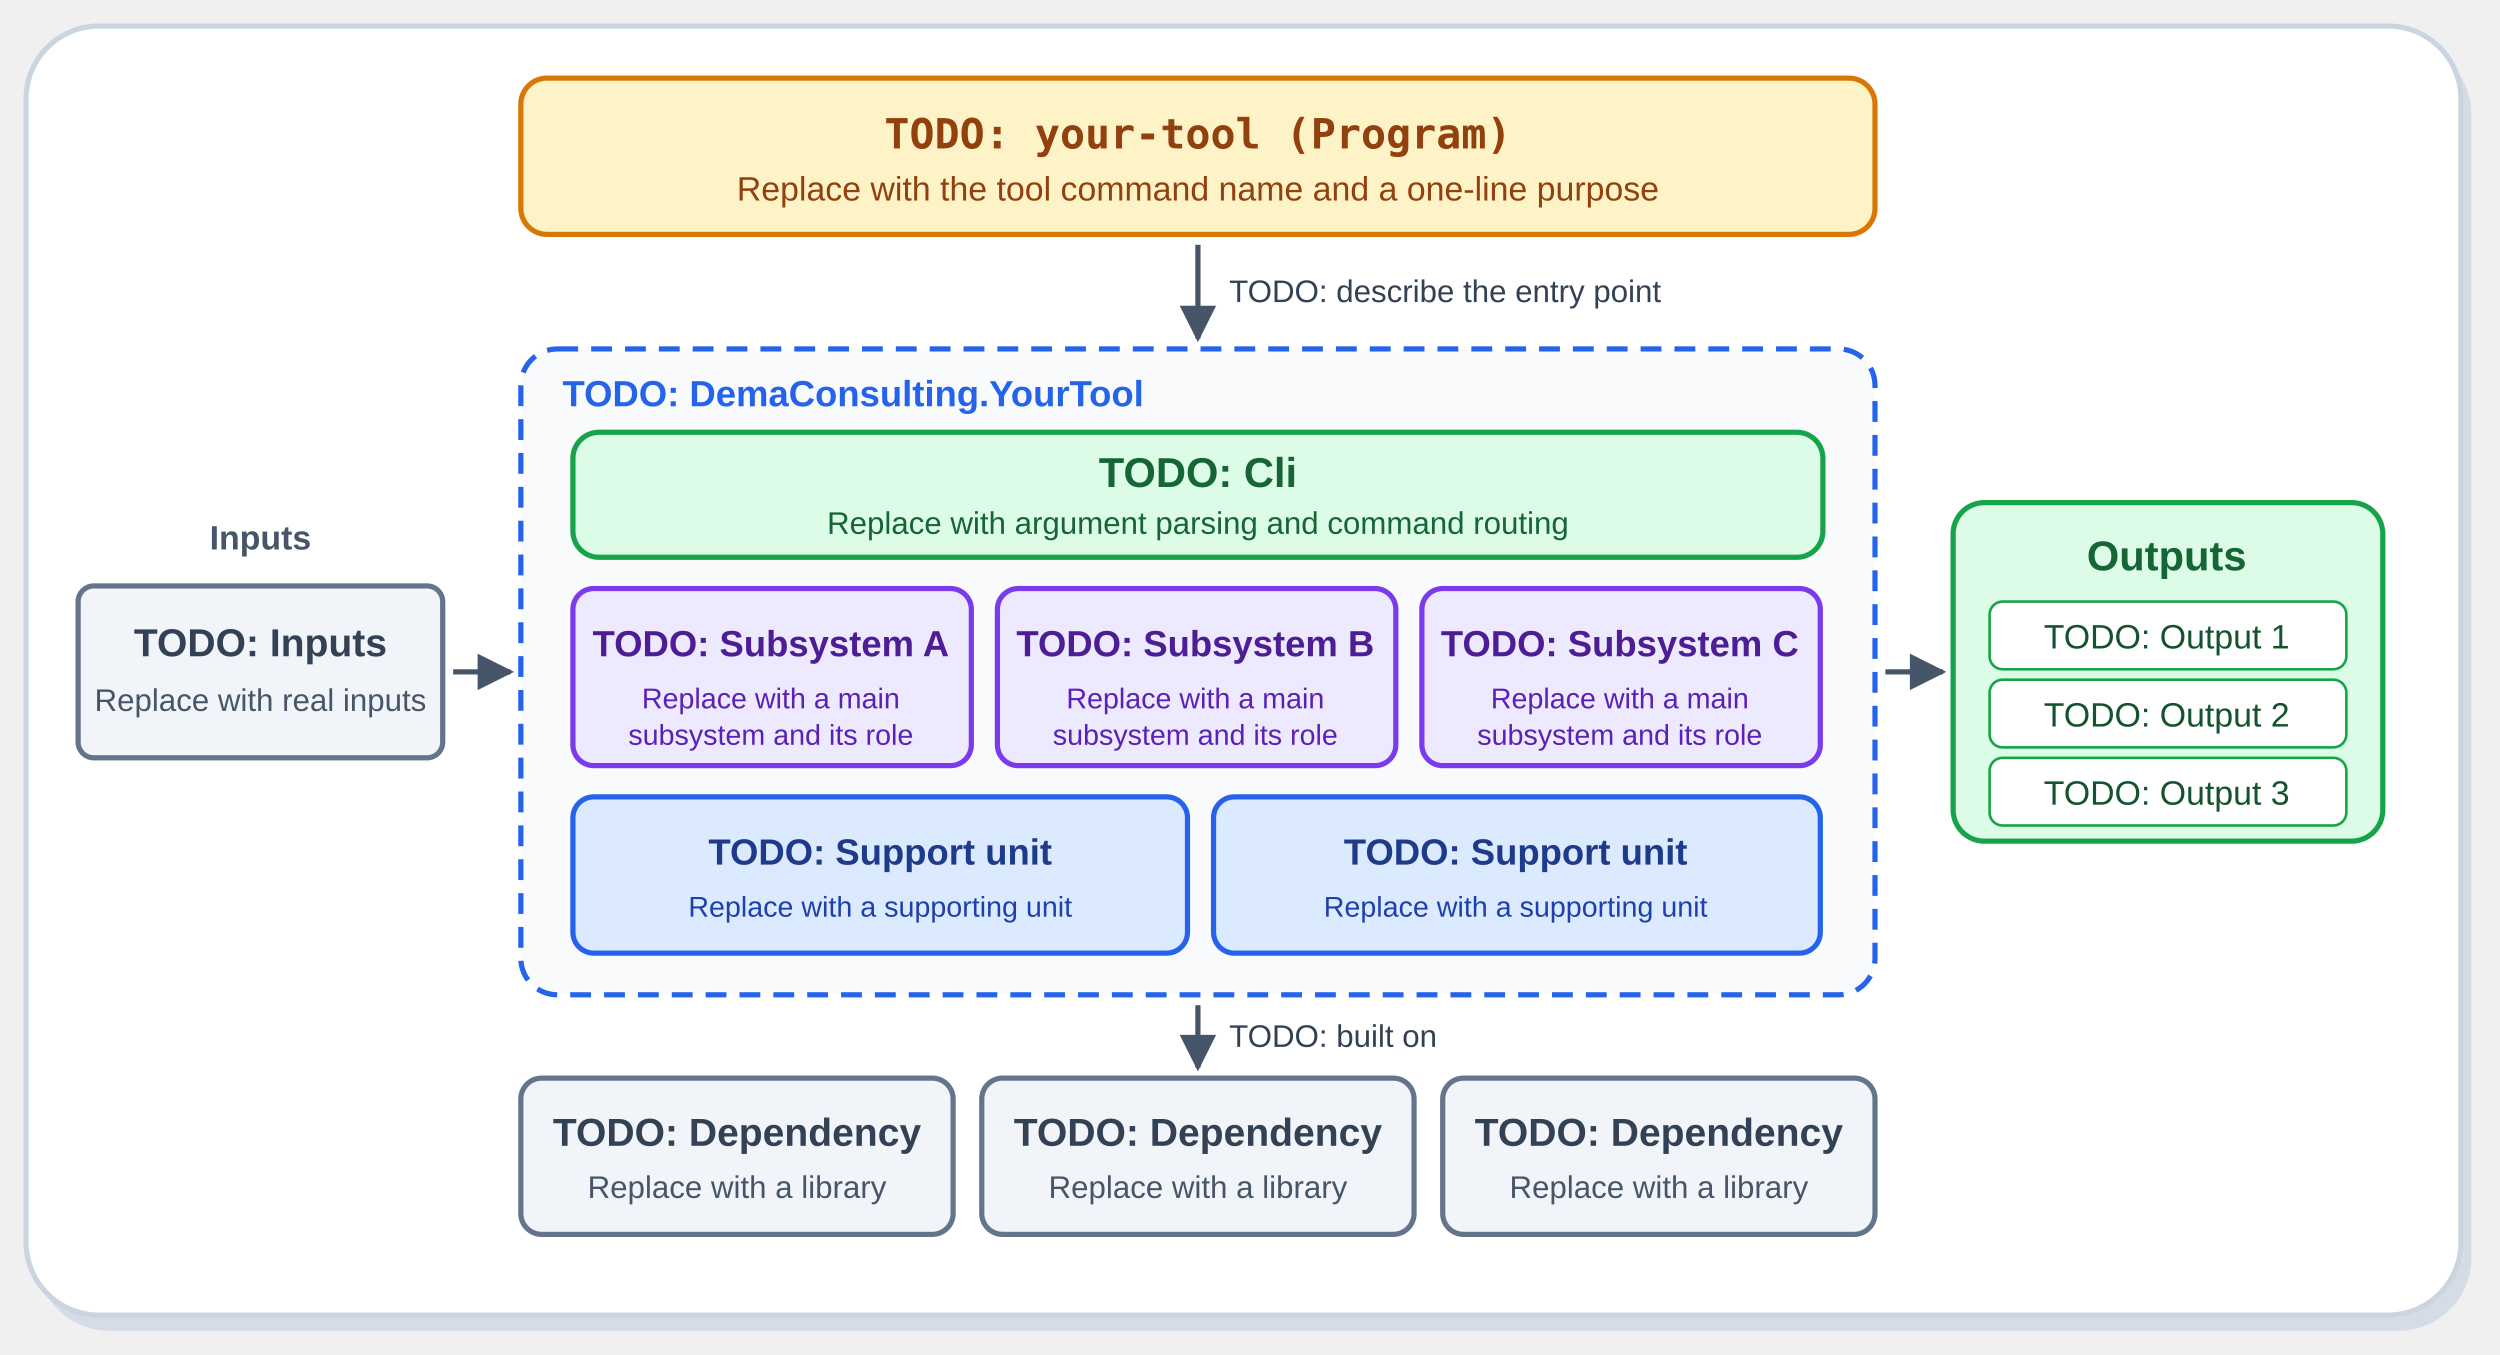
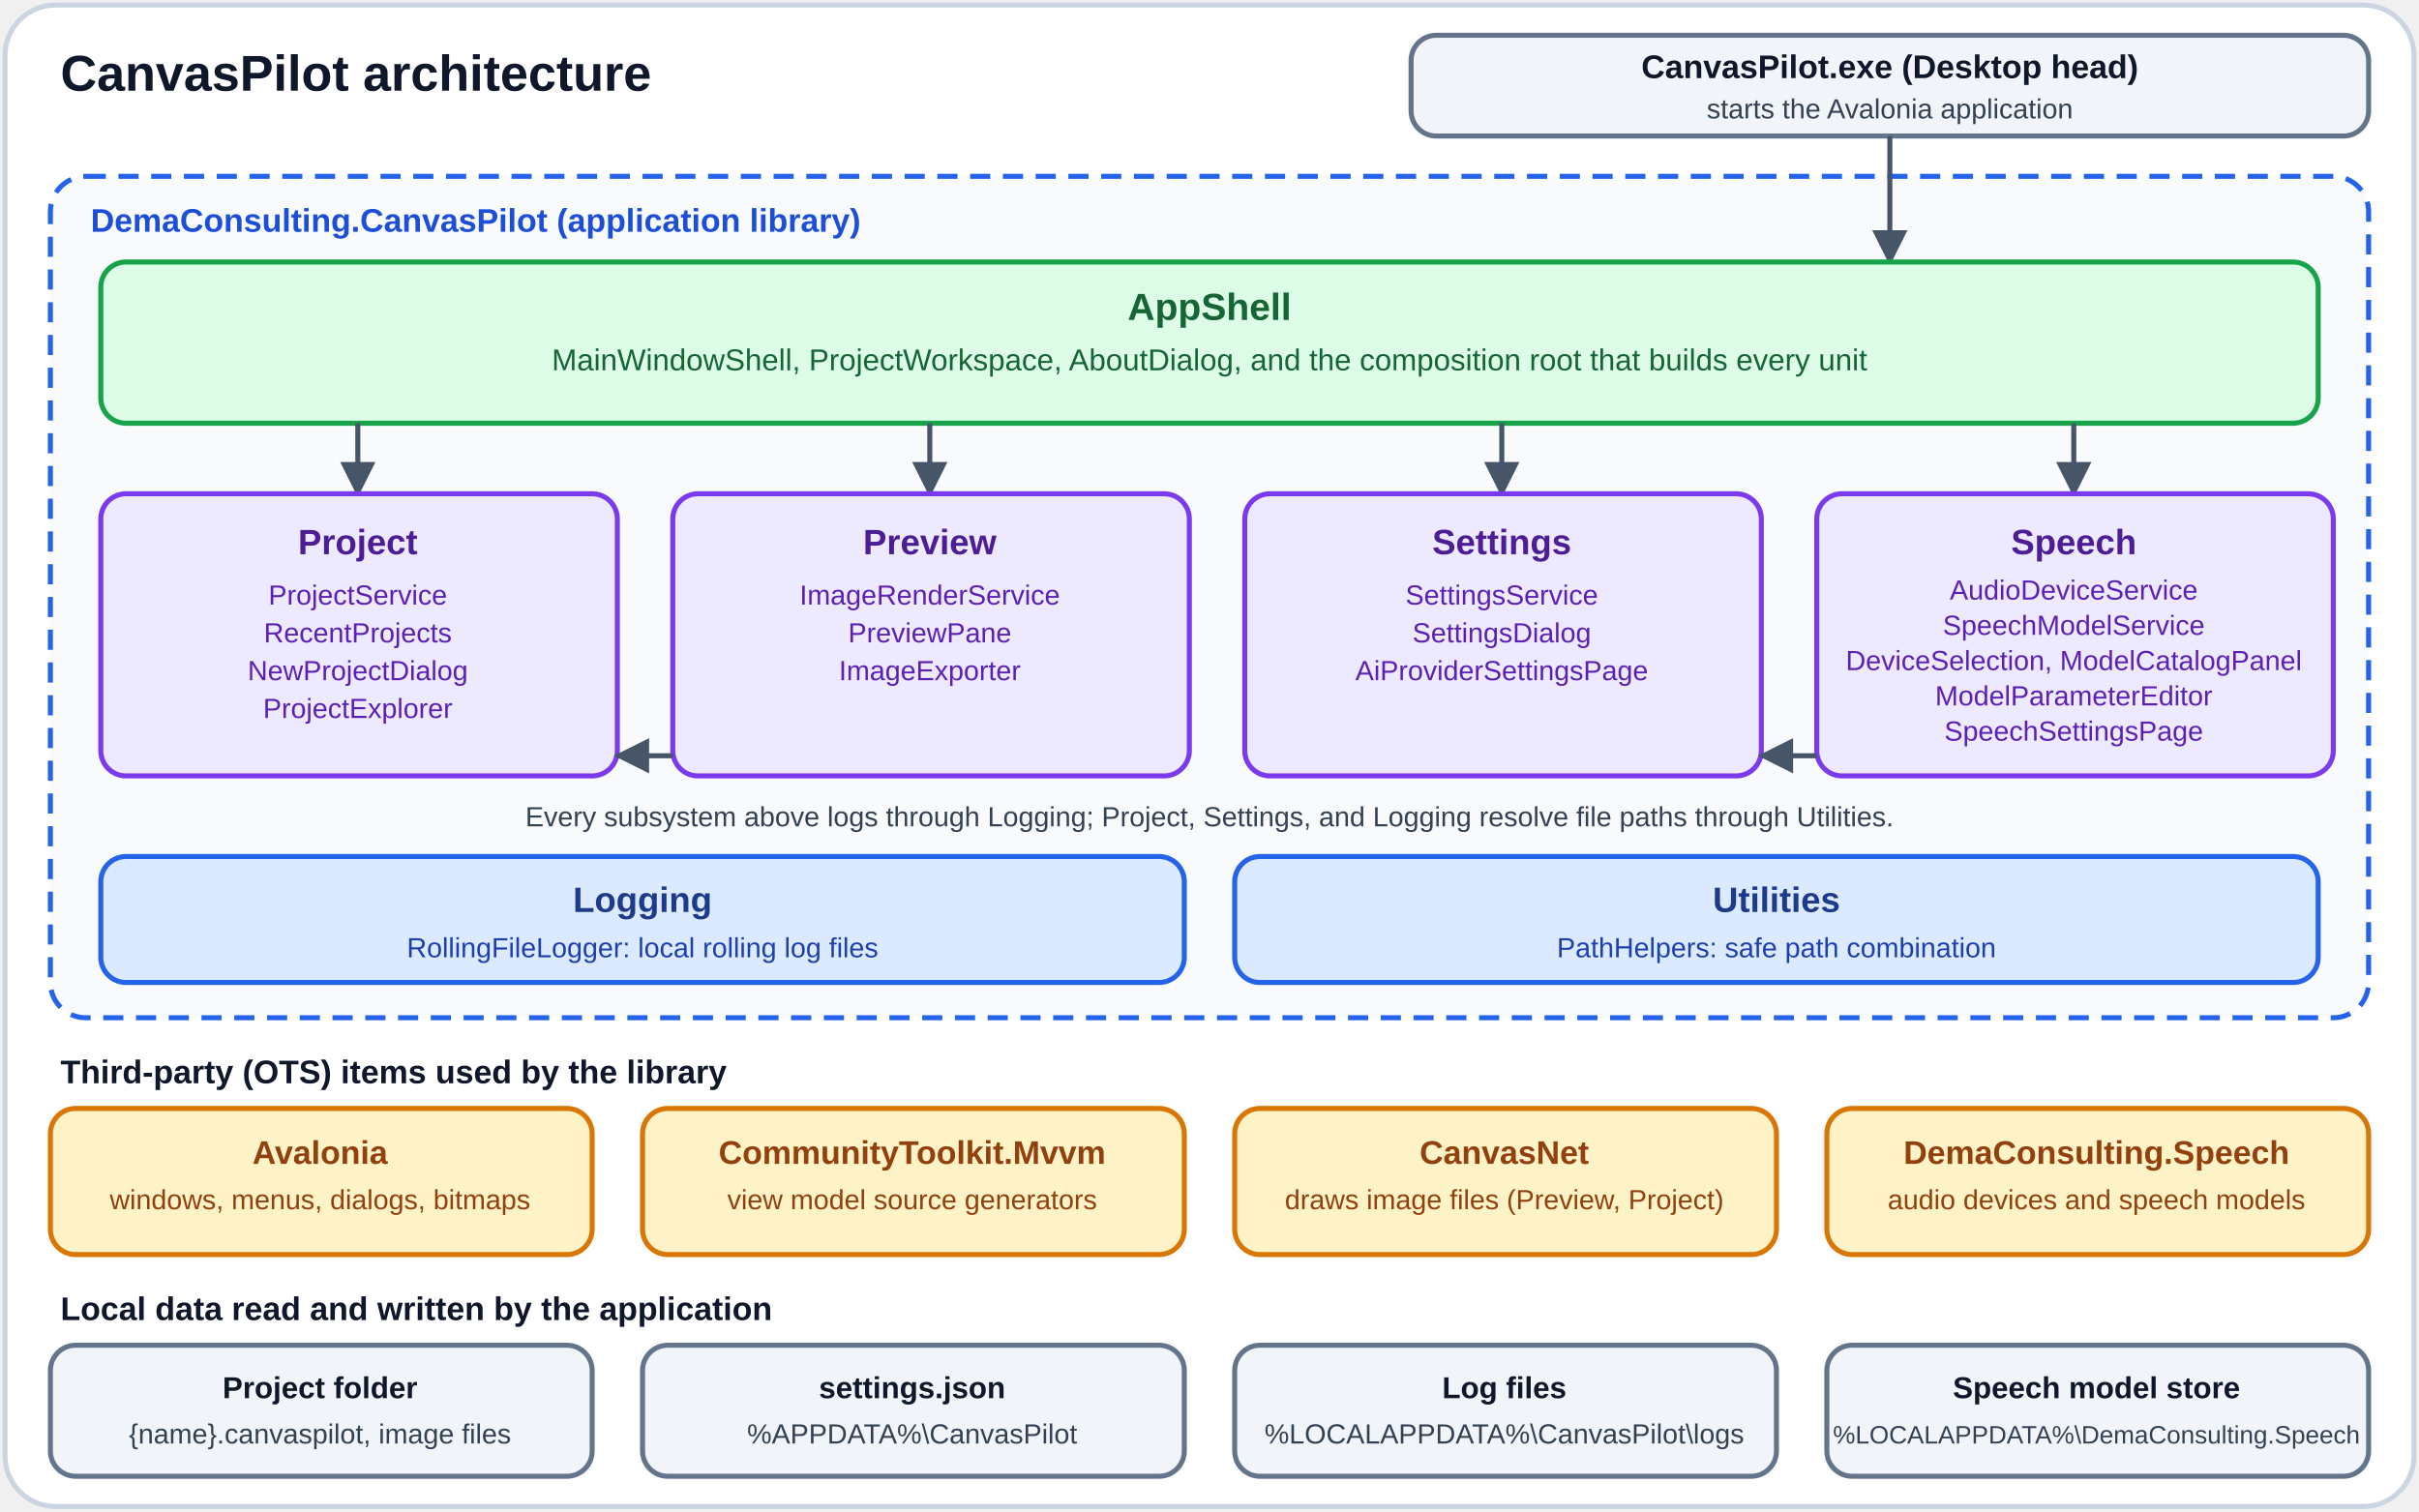
- <svg xmlns="http://www.w3.org/2000/svg" width="960" height="520" viewBox="0 0 960 520" font-family="Segoe UI, Arial, sans-serif">
+ <svg xmlns="http://www.w3.org/2000/svg" width="960" height="600" viewBox="0 0 960 600" font-family="Segoe UI, Arial, sans-serif">
  <defs>
    <marker id="a" viewBox="0 0 10 10" refX="9" refY="5" markerWidth="7" markerHeight="7" orient="auto-start-reverse">
      <path d="M0,0 L10,5 L0,10 z" fill="#475569" />
    </marker>
  </defs>
-   <rect x="14" y="16" width="935" height="495" rx="28" fill="#d5dce6" />
-   <rect x="10" y="10" width="935" height="495" rx="28" fill="#ffffff" stroke="#cbd5e1" stroke-width="2" />
-   <g transform="translate(30,30)">
-     <rect x="170" y="0" width="520" height="60" rx="10" fill="#fef3c7" stroke="#d97706" stroke-width="2" />
-     <text x="430" y="27" font-size="16" font-family="Consolas, monospace" font-weight="600" fill="#92400e" text-anchor="middle">TODO: your-tool (Program)</text>
-     <text x="430" y="47" font-size="13" fill="#92400e" text-anchor="middle">Replace with the tool command name and a one-line purpose</text>
-     <line x1="430" y1="64" x2="430" y2="100" stroke="#475569" stroke-width="2" marker-end="url(#a)" />
-     <text x="442" y="86" font-size="12" fill="#334155">TODO: describe the entry point</text>
-     <rect x="170" y="104" width="520" height="248" rx="14" fill="#f8fafc" stroke="#2563eb" stroke-width="2" stroke-dasharray="8 5" />
-     <text x="186" y="126" font-size="14" font-weight="600" fill="#2563eb">TODO: DemaConsulting.YourTool</text>
-     <rect x="190" y="136" width="480" height="48" rx="10" fill="#dcfce7" stroke="#16a34a" stroke-width="2" />
-     <text x="430" y="157" font-size="16" font-weight="600" fill="#166534" text-anchor="middle">TODO: Cli</text>
-     <text x="430" y="175" font-size="12" fill="#166534" text-anchor="middle">Replace with argument parsing and command routing</text>
-     <g font-size="11" fill="#5b21b6" text-anchor="middle">
-       <rect x="190" y="196" width="153" height="68" rx="8" fill="#ede9fe" stroke="#7c3aed" stroke-width="2" />
-       <text x="266" y="222" font-size="14" font-weight="600" fill="#4c1d95">TODO: Subsystem A</text>
-       <text x="266" y="242">Replace with a main</text>
-       <text x="266" y="256">subsystem and its role</text>
-       <rect x="353" y="196" width="153" height="68" rx="8" fill="#ede9fe" stroke="#7c3aed" stroke-width="2" />
-       <text x="429" y="222" font-size="14" font-weight="600" fill="#4c1d95">TODO: Subsystem B</text>
-       <text x="429" y="242">Replace with a main</text>
-       <text x="429" y="256">subsystem and its role</text>
-       <rect x="516" y="196" width="153" height="68" rx="8" fill="#ede9fe" stroke="#7c3aed" stroke-width="2" />
-       <text x="592" y="222" font-size="14" font-weight="600" fill="#4c1d95">TODO: Subsystem C</text>
-       <text x="592" y="242">Replace with a main</text>
-       <text x="592" y="256">subsystem and its role</text>
-     </g>
-     <g font-size="11" fill="#1e40af" text-anchor="middle">
-       <rect x="190" y="276" width="236" height="60" rx="8" fill="#dbeafe" stroke="#2563eb" stroke-width="2" />
-       <text x="308" y="302" font-size="14" font-weight="600" fill="#1e3a8a">TODO: Support unit</text>
-       <text x="308" y="322">Replace with a supporting unit</text>
-       <rect x="436" y="276" width="233" height="60" rx="8" fill="#dbeafe" stroke="#2563eb" stroke-width="2" />
-       <text x="552" y="302" font-size="14" font-weight="600" fill="#1e3a8a">TODO: Support unit</text>
-       <text x="552" y="322">Replace with a supporting unit</text>
-     </g>
-     <line x1="430" y1="356" x2="430" y2="380" stroke="#475569" stroke-width="2" marker-end="url(#a)" />
-     <text x="442" y="372" font-size="12" fill="#334155">TODO: built on</text>
-     <g text-anchor="middle">
-       <rect x="170" y="384" width="166" height="60" rx="8" fill="#f1f5f9" stroke="#64748b" stroke-width="2" />
-       <text x="253" y="410" font-size="15" font-weight="600" fill="#334155">TODO: Dependency</text>
-       <text x="253" y="430" font-size="12" fill="#475569">Replace with a library</text>
-       <rect x="347" y="384" width="166" height="60" rx="8" fill="#f1f5f9" stroke="#64748b" stroke-width="2" />
-       <text x="430" y="410" font-size="15" font-weight="600" fill="#334155">TODO: Dependency</text>
-       <text x="430" y="430" font-size="12" fill="#475569">Replace with a library</text>
-       <rect x="524" y="384" width="166" height="60" rx="8" fill="#f1f5f9" stroke="#64748b" stroke-width="2" />
-       <text x="607" y="410" font-size="15" font-weight="600" fill="#334155">TODO: Dependency</text>
-       <text x="607" y="430" font-size="12" fill="#475569">Replace with a library</text>
-     </g>
-     <text x="70" y="181" font-size="13" font-weight="600" fill="#475569" text-anchor="middle">Inputs</text>
-     <rect x="0" y="195" width="140" height="66" rx="6" fill="#f1f5f9" stroke="#64748b" stroke-width="2" />
-     <text x="70" y="222" font-size="15" font-weight="600" fill="#334155" text-anchor="middle">TODO: Inputs</text>
-     <text x="70" y="243" font-size="12" fill="#475569" text-anchor="middle">Replace with real inputs</text>
-     <line x1="144" y1="228" x2="166" y2="228" stroke="#475569" stroke-width="2" marker-end="url(#a)" />
-     <rect x="720" y="163" width="165" height="130" rx="12" fill="#dcfce7" stroke="#16a34a" stroke-width="2" />
-     <text x="802" y="189" font-size="16" font-weight="600" fill="#166534" text-anchor="middle">Outputs</text>
-     <g font-size="13" fill="#14532d" text-anchor="middle">
-       <rect x="734" y="201" width="137" height="26" rx="5" fill="#ffffff" stroke="#16a34a" />
-       <text x="802" y="219">TODO: Output 1</text>
-       <rect x="734" y="231" width="137" height="26" rx="5" fill="#ffffff" stroke="#16a34a" />
-       <text x="802" y="249">TODO: Output 2</text>
-       <rect x="734" y="261" width="137" height="26" rx="5" fill="#ffffff" stroke="#16a34a" />
-       <text x="802" y="279">TODO: Output 3</text>
-     </g>
-     <line x1="694" y1="228" x2="716" y2="228" stroke="#475569" stroke-width="2" marker-end="url(#a)" />
+   <rect x="2" y="2" width="956" height="596" rx="20" fill="#ffffff" stroke="#cbd5e1" stroke-width="2" />
+   <text x="24" y="36" font-size="20" font-weight="700" fill="#0f172a">CanvasPilot architecture</text>
+   <rect x="20" y="70" width="920" height="334" rx="14" fill="#f8fafc" stroke="#2563eb" stroke-width="2" stroke-dasharray="8 5" />
+   <text x="36" y="92" font-size="13" font-weight="600" fill="#1d4ed8">DemaConsulting.CanvasPilot (application library)</text>
+   <rect x="560" y="14" width="380" height="40" rx="10" fill="#f1f5f9" stroke="#64748b" stroke-width="2" />
+   <text x="750" y="31" font-size="13" font-weight="600" fill="#0f172a" text-anchor="middle">CanvasPilot.exe (Desktop head)</text>
+   <text x="750" y="47" font-size="11" fill="#334155" text-anchor="middle">starts the Avalonia application</text>
+   <line x1="750" y1="54" x2="750" y2="104" stroke="#475569" stroke-width="2" marker-end="url(#a)" />
+   <rect x="40" y="104" width="880" height="64" rx="10" fill="#dcfce7" stroke="#16a34a" stroke-width="2" />
+   <text x="480" y="127" font-size="15" font-weight="700" fill="#166534" text-anchor="middle">AppShell</text>
+   <text x="480" y="147" font-size="12" fill="#166534" text-anchor="middle">MainWindowShell, ProjectWorkspace, AboutDialog, and the composition root that builds every unit</text>
+   <g stroke="#475569" stroke-width="2" marker-end="url(#a)">
+     <line x1="142" y1="168" x2="142" y2="196" />
+     <line x1="369" y1="168" x2="369" y2="196" />
+     <line x1="596" y1="168" x2="596" y2="196" />
+     <line x1="823" y1="168" x2="823" y2="196" />
+   </g>
+   <rect x="40" y="196" width="205" height="112" rx="10" fill="#ede9fe" stroke="#7c3aed" stroke-width="2" />
+   <text x="142" y="220" font-size="14" font-weight="700" fill="#4c1d95" text-anchor="middle">Project</text>
+   <g font-size="11" fill="#5b21b6" text-anchor="middle">
+     <text x="142" y="240">ProjectService</text>
+     <text x="142" y="255">RecentProjects</text>
+     <text x="142" y="270">NewProjectDialog</text>
+     <text x="142" y="285">ProjectExplorer</text>
+   </g>
+   <rect x="267" y="196" width="205" height="112" rx="10" fill="#ede9fe" stroke="#7c3aed" stroke-width="2" />
+   <text x="369" y="220" font-size="14" font-weight="700" fill="#4c1d95" text-anchor="middle">Preview</text>
+   <g font-size="11" fill="#5b21b6" text-anchor="middle">
+     <text x="369" y="240">ImageRenderService</text>
+     <text x="369" y="255">PreviewPane</text>
+     <text x="369" y="270">ImageExporter</text>
+   </g>
+   <rect x="494" y="196" width="205" height="112" rx="10" fill="#ede9fe" stroke="#7c3aed" stroke-width="2" />
+   <text x="596" y="220" font-size="14" font-weight="700" fill="#4c1d95" text-anchor="middle">Settings</text>
+   <g font-size="11" fill="#5b21b6" text-anchor="middle">
+     <text x="596" y="240">SettingsService</text>
+     <text x="596" y="255">SettingsDialog</text>
+     <text x="596" y="270">AiProviderSettingsPage</text>
+   </g>
+   <rect x="721" y="196" width="205" height="112" rx="10" fill="#ede9fe" stroke="#7c3aed" stroke-width="2" />
+   <text x="823" y="220" font-size="14" font-weight="700" fill="#4c1d95" text-anchor="middle">Speech</text>
+   <g font-size="11" fill="#5b21b6" text-anchor="middle">
+     <text x="823" y="238">AudioDeviceService</text>
+     <text x="823" y="252">SpeechModelService</text>
+     <text x="823" y="266">DeviceSelection, ModelCatalogPanel</text>
+     <text x="823" y="280">ModelParameterEditor</text>
+     <text x="823" y="294">SpeechSettingsPage</text>
+   </g>
+   <line x1="267" y1="300" x2="245" y2="300" stroke="#475569" stroke-width="2" marker-end="url(#a)" />
+   <line x1="721" y1="300" x2="699" y2="300" stroke="#475569" stroke-width="2" marker-end="url(#a)" />
+   <text x="480" y="328" font-size="11" fill="#334155" text-anchor="middle">Every subsystem above logs through Logging; Project, Settings, and Logging resolve file paths through Utilities.</text>
+   <rect x="40" y="340" width="430" height="50" rx="10" fill="#dbeafe" stroke="#2563eb" stroke-width="2" />
+   <text x="255" y="362" font-size="14" font-weight="700" fill="#1e3a8a" text-anchor="middle">Logging</text>
+   <text x="255" y="380" font-size="11" fill="#1e40af" text-anchor="middle">RollingFileLogger: local rolling log files</text>
+   <rect x="490" y="340" width="430" height="50" rx="10" fill="#dbeafe" stroke="#2563eb" stroke-width="2" />
+   <text x="705" y="362" font-size="14" font-weight="700" fill="#1e3a8a" text-anchor="middle">Utilities</text>
+   <text x="705" y="380" font-size="11" fill="#1e40af" text-anchor="middle">PathHelpers: safe path combination</text>
+   <text x="24" y="430" font-size="13" font-weight="600" fill="#0f172a">Third-party (OTS) items used by the library</text>
+   <g>
+     <rect x="20" y="440" width="215" height="58" rx="10" fill="#fef3c7" stroke="#d97706" stroke-width="2" />
+     <text x="127" y="462" font-size="13" font-weight="700" fill="#92400e" text-anchor="middle">Avalonia</text>
+     <text x="127" y="480" font-size="11" fill="#92400e" text-anchor="middle">windows, menus, dialogs, bitmaps</text>
+     <rect x="255" y="440" width="215" height="58" rx="10" fill="#fef3c7" stroke="#d97706" stroke-width="2" />
+     <text x="362" y="462" font-size="13" font-weight="700" fill="#92400e" text-anchor="middle">CommunityToolkit.Mvvm</text>
+     <text x="362" y="480" font-size="11" fill="#92400e" text-anchor="middle">view model source generators</text>
+     <rect x="490" y="440" width="215" height="58" rx="10" fill="#fef3c7" stroke="#d97706" stroke-width="2" />
+     <text x="597" y="462" font-size="13" font-weight="700" fill="#92400e" text-anchor="middle">CanvasNet</text>
+     <text x="597" y="480" font-size="11" fill="#92400e" text-anchor="middle">draws image files (Preview, Project)</text>
+     <rect x="725" y="440" width="215" height="58" rx="10" fill="#fef3c7" stroke="#d97706" stroke-width="2" />
+     <text x="832" y="462" font-size="13" font-weight="700" fill="#92400e" text-anchor="middle">DemaConsulting.Speech</text>
+     <text x="832" y="480" font-size="11" fill="#92400e" text-anchor="middle">audio devices and speech models</text>
+   </g>
+   <text x="24" y="524" font-size="13" font-weight="600" fill="#0f172a">Local data read and written by the application</text>
+   <g>
+     <rect x="20" y="534" width="215" height="52" rx="10" fill="#f1f5f9" stroke="#64748b" stroke-width="2" />
+     <text x="127" y="555" font-size="12" font-weight="700" fill="#0f172a" text-anchor="middle">Project folder</text>
+     <text x="127" y="573" font-size="11" fill="#334155" text-anchor="middle">{name}.canvaspilot, image files</text>
+     <rect x="255" y="534" width="215" height="52" rx="10" fill="#f1f5f9" stroke="#64748b" stroke-width="2" />
+     <text x="362" y="555" font-size="12" font-weight="700" fill="#0f172a" text-anchor="middle">settings.json</text>
+     <text x="362" y="573" font-size="11" fill="#334155" text-anchor="middle">%APPDATA%\CanvasPilot</text>
+     <rect x="490" y="534" width="215" height="52" rx="10" fill="#f1f5f9" stroke="#64748b" stroke-width="2" />
+     <text x="597" y="555" font-size="12" font-weight="700" fill="#0f172a" text-anchor="middle">Log files</text>
+     <text x="597" y="573" font-size="11" fill="#334155" text-anchor="middle">%LOCALAPPDATA%\CanvasPilot\logs</text>
+     <rect x="725" y="534" width="215" height="52" rx="10" fill="#f1f5f9" stroke="#64748b" stroke-width="2" />
+     <text x="832" y="555" font-size="12" font-weight="700" fill="#0f172a" text-anchor="middle">Speech model store</text>
+     <text x="832" y="573" font-size="10" fill="#334155" text-anchor="middle">%LOCALAPPDATA%\DemaConsulting.Speech</text>
  </g>
</svg>
